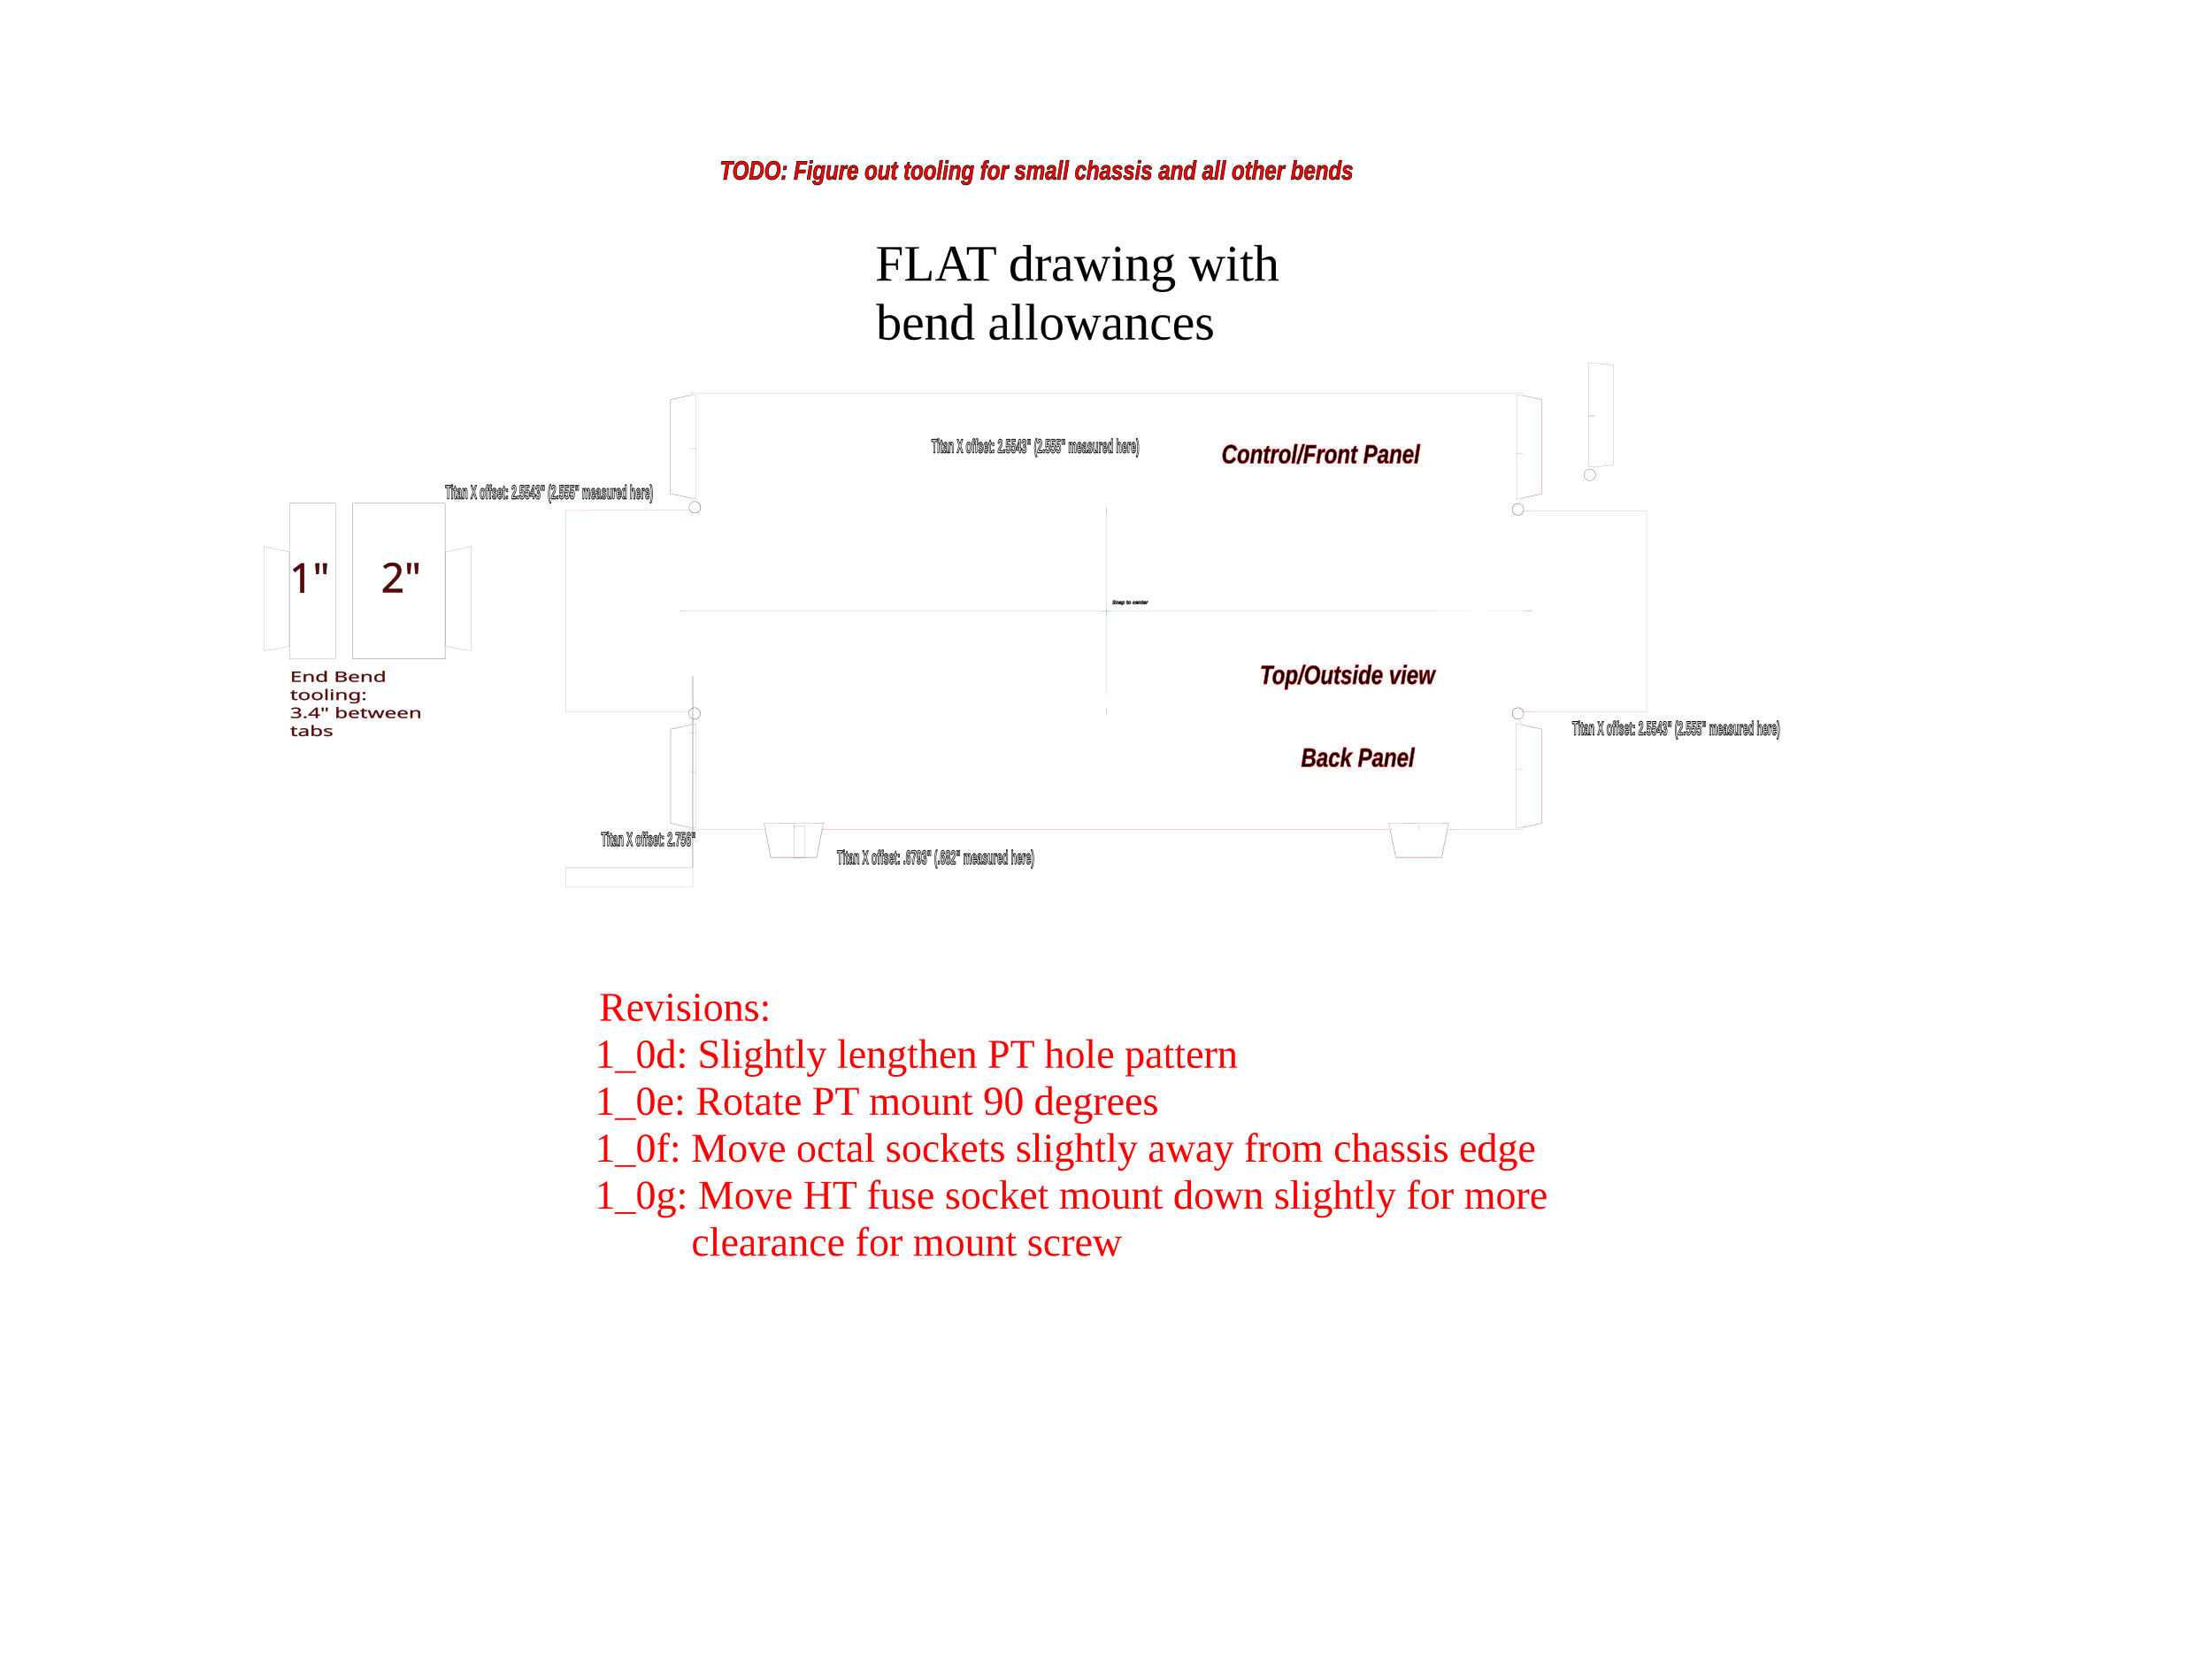
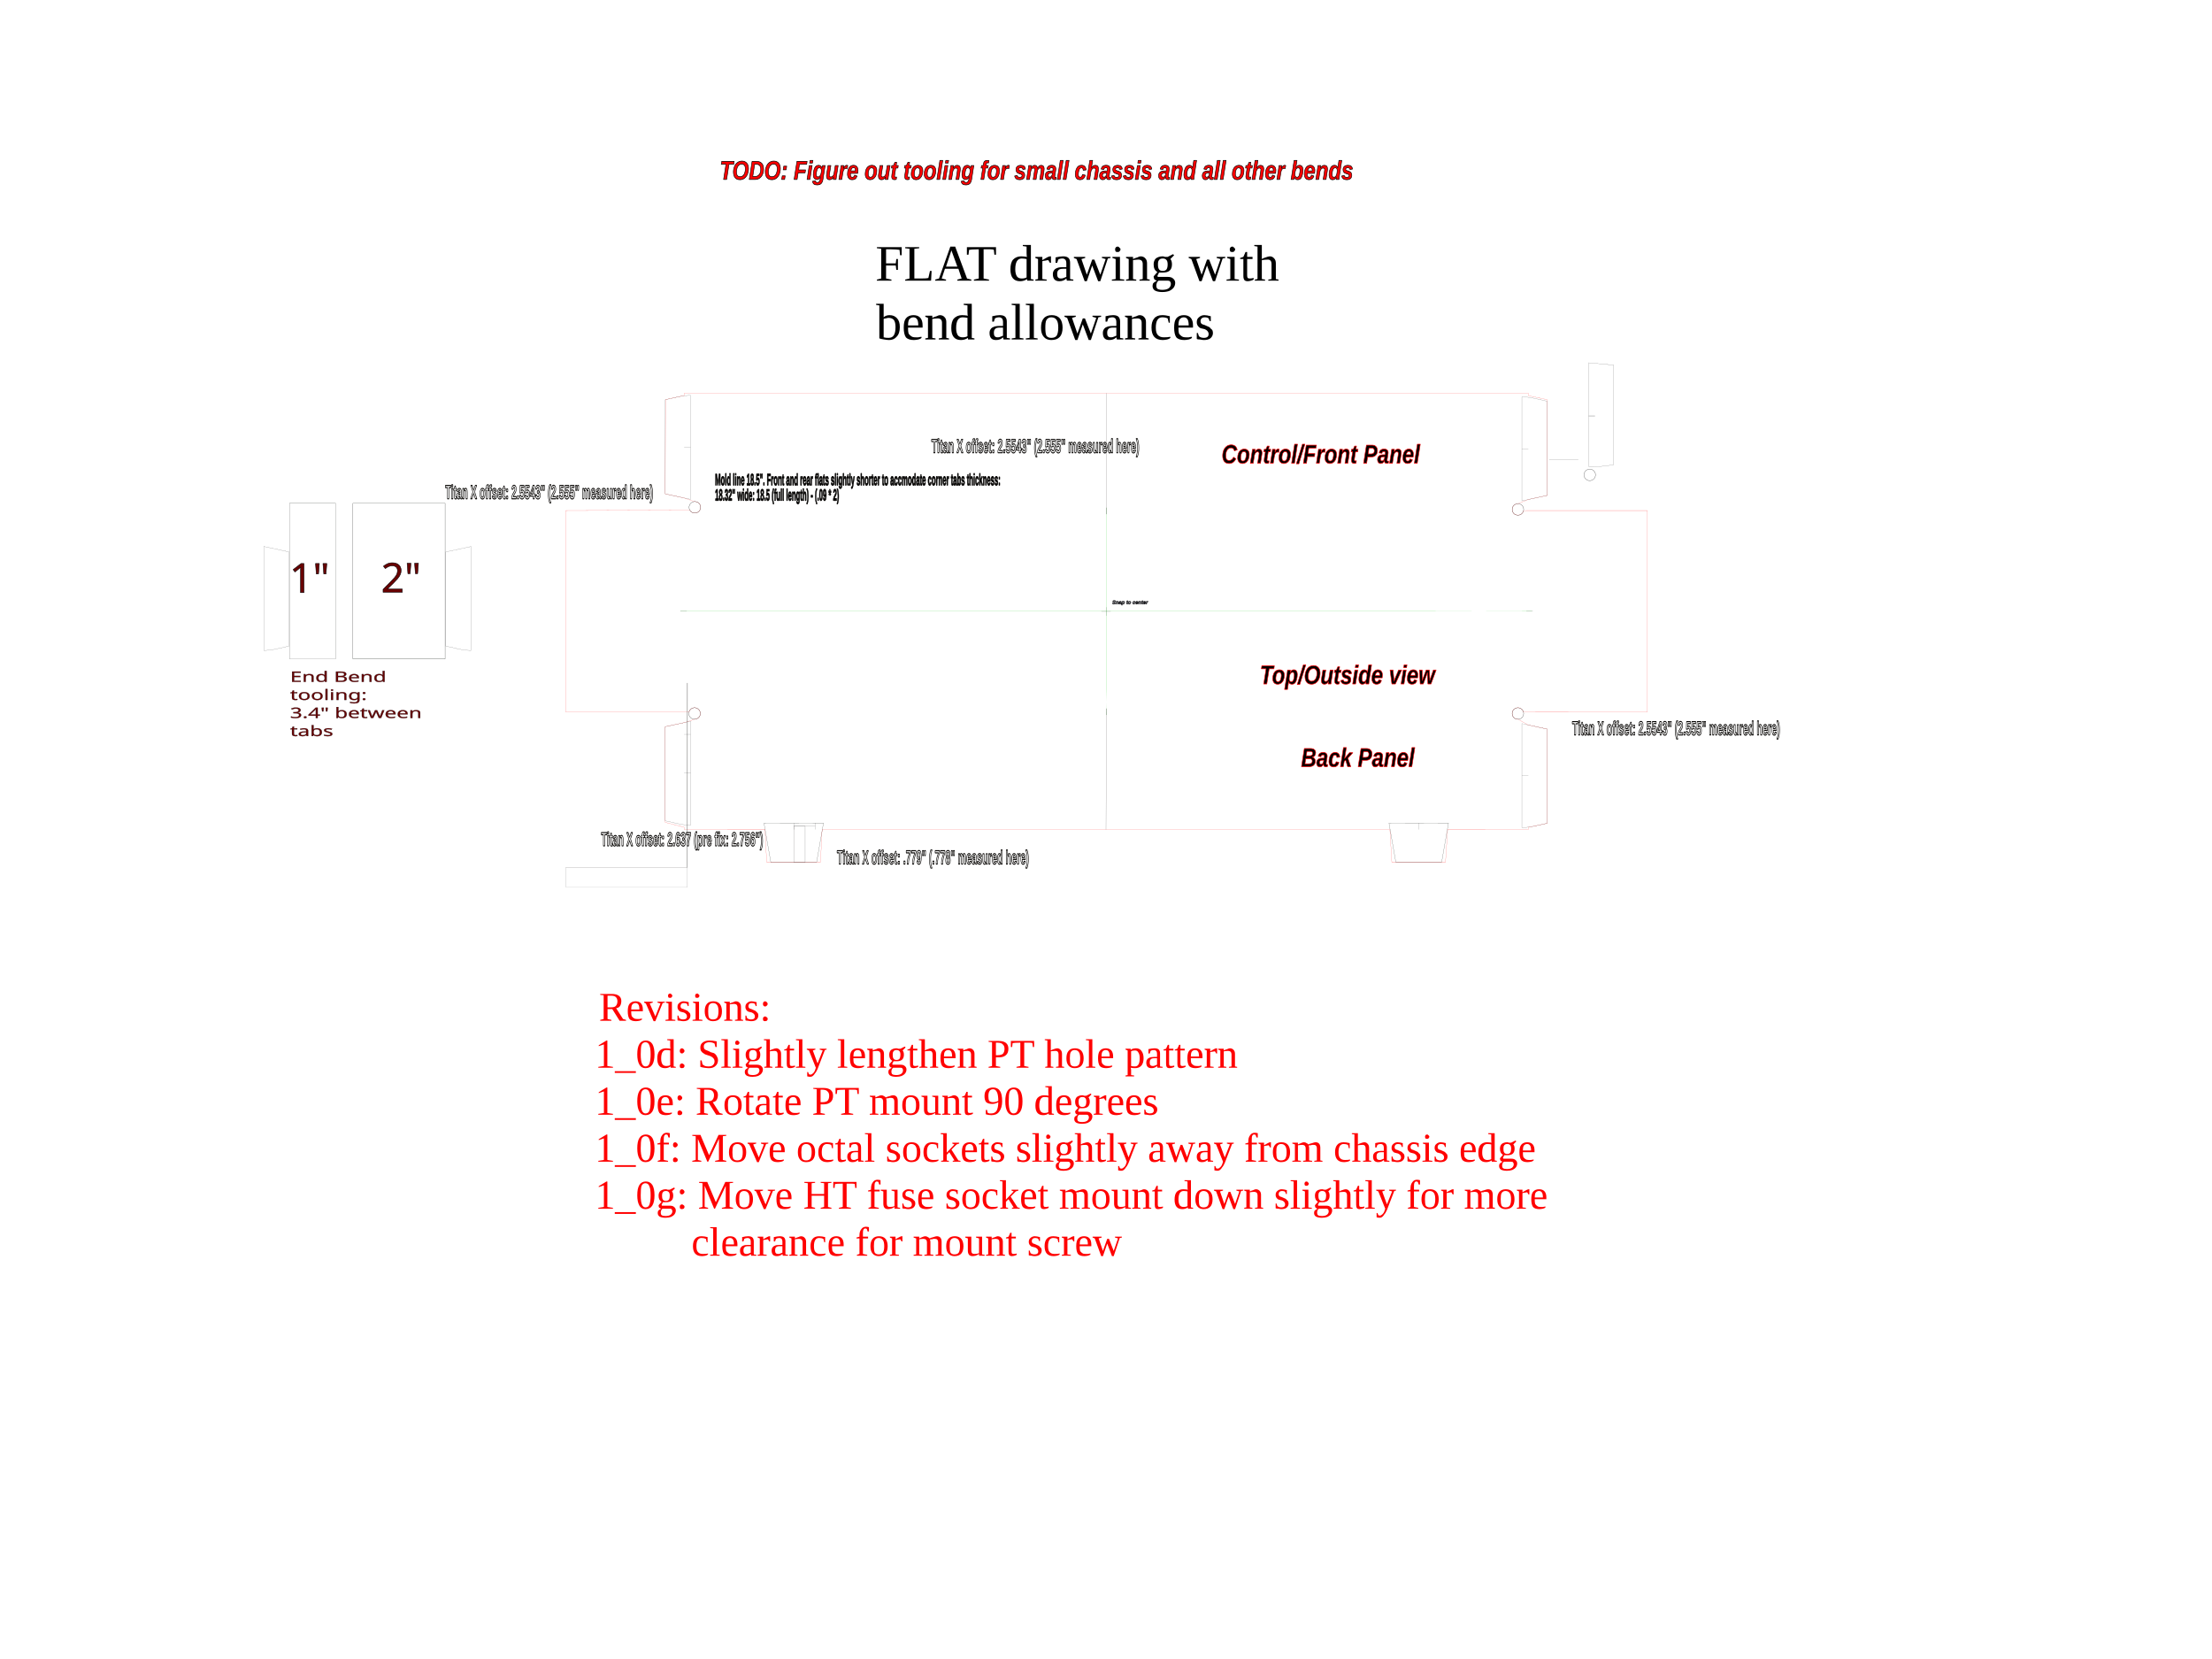
<svg xmlns="http://www.w3.org/2000/svg" width="48in" height="36in" viewBox="0 0 1219.2 914.4" version="1.1" id="svg1">
  <defs id="defs1">
    <clipPath id="clipId0-0">
      <path d="M 0,768 H 1024 V 0 H 0 Z" id="path1-13" />
    </clipPath>
    <clipPath id="clipPath1">
      <path d="M 0,768 H 1024 V 0 H 0 Z" id="path1" />
    </clipPath>
    <clipPath id="clipPath2">
      <path d="M 0,768 H 1024 V 0 H 0 Z" id="path2" />
    </clipPath>
  </defs>
  <g id="layer1">
-     <polyline points="301.869,411.345 400.385,411.345 400.385,425.633 301.869,425.633 301.869,411.345 " id="polyline8-9" transform="matrix(4.662999,0,0,4.666256,-1027.567,-1702.712)" style="display:inline;vector-effect:non-scaling-stroke;fill:none;fill-rule:evenodd;stroke:#000000;stroke-width:0.057;stroke-linecap:round;stroke-linejoin:round;stroke-dasharray:none;-inkscape-stroke:hairline" />
-     <text xml:space="preserve" style="font-style:italic;font-variant:normal;font-weight:bold;font-stretch:normal;font-size:13.024px;font-family:Arial, sans-serif;-inkscape-font-specification:'Arial, sans-serif, Bold Italic';font-variant-ligatures:normal;font-variant-caps:normal;font-variant-numeric:normal;font-variant-east-asian:normal;writing-mode:lr-tb;direction:ltr;display:inline;fill:#fd0000;fill-opacity:1;stroke:#030000;stroke-width:0.326;stroke-linejoin:round;stroke-dasharray:none;stroke-opacity:1" x="441.224" y="88.926" id="text29-9-0" transform="scale(0.899097,1.112227)">
-       <tspan x="441.224" y="88.926" style="fill:#fd0000;fill-opacity:1;stroke:#030000;stroke-width:0.326;stroke-opacity:1" id="tspan154-3">TODO: Figure out tooling for small chassis and all other bends</tspan>
-     </text>
-     <path id="polyline22-6-4-80-1-3-8-8" style="display:inline;vector-effect:non-scaling-stroke;fill:none;stroke:#000000;stroke-width:0.231;-inkscape-stroke:hairline" d="m 383.571,217.83 c -4.73,-0.048 -9.362,1.437 -13.97,2.394 v 51.892 l 13.97,3.004 V 217.83" />
-     <path id="polyline22-6-4-80-1-3-8-8-6" style="display:inline;vector-effect:non-scaling-stroke;fill:none;stroke:#000000;stroke-width:0.231;-inkscape-stroke:hairline" d="m 835.9,217.881 c 4.73,-0.048 9.362,1.437 13.97,2.394 v 51.892 l -13.97,3.004 v -57.29" />
-     <path id="polyline22-6-4-80-1-3-8-8-7" style="display:inline;vector-effect:non-scaling-stroke;fill:none;stroke:#000000;stroke-width:0.231;-inkscape-stroke:hairline" d="m 383.648,456.172 c -4.73,0.048 -9.362,-1.437 -13.97,-2.394 v -51.892 l 13.97,-3.004 v 57.29" />
-     <path id="polyline22-6-4-80-1-3-8-8-7-1" style="display:inline;vector-effect:non-scaling-stroke;fill:none;stroke:#000000;stroke-width:0.231;-inkscape-stroke:hairline" d="m 835.845,456.154 c 4.73,0.048 9.362,-1.437 13.97,-2.394 v -51.892 l -13.97,-3.004 v 57.29" />
-     <ellipse cx="382.984" cy="279.627" id="circle24-8-6" style="display:inline;fill:none;stroke:#000000;stroke-width:0.119" rx="3.173" ry="3.173" />
-     <ellipse cx="382.827" cy="393.257" id="circle24-8-59" style="display:inline;fill:none;stroke:#000000;stroke-width:0.119" rx="3.173" ry="3.173" />
-     <ellipse cx="836.633" cy="393.28" id="circle24-8-2" style="display:inline;fill:none;stroke:#000000;stroke-width:0.119" rx="3.173" ry="3.173" />
-     <ellipse cx="836.644" cy="280.796" id="circle24-8-4" style="display:inline;fill:none;stroke:#000000;stroke-width:0.119" rx="3.173" ry="3.173" />
-     <path id="polyline22-6-4-80-1-3-8-8-8" style="display:inline;vector-effect:non-scaling-stroke;fill:none;stroke:#000000;stroke-width:0.231;-inkscape-stroke:hairline" d="m 145.359,358.498 c 4.73,0.048 9.362,-1.437 13.97,-2.394 v -51.892 l -13.97,-3.004 v 57.29" />
-     <path id="polyline22-6-4-80-1-3-8-8-7-5" style="display:inline;vector-effect:non-scaling-stroke;fill:none;stroke:#000000;stroke-width:0.231;-inkscape-stroke:hairline" d="m 259.659,358.499 c -4.73,0.048 -9.362,-1.437 -13.97,-2.394 v -51.892 l 13.97,-3.004 v 57.29" />
-     <polyline points="400.684,425.184 414.972,425.184 414.972,448.996 400.684,448.996 400.684,425.184 " id="polyline10-7" transform="matrix(4.666503,0,0,4.666256,-1028.502,-1702.609)" style="display:inline;vector-effect:non-scaling-stroke;fill:none;fill-rule:evenodd;stroke:#000000;stroke-width:0.057;stroke-linecap:round;stroke-linejoin:round;stroke-dasharray:none;-inkscape-stroke:hairline" />
-     <polyline points="300.781,424.843 401.474,424.843 401.474,449.336 300.781,449.336 300.781,424.843 " id="polyline9-7" transform="matrix(4.66666,0,0,4.666256,-1028.67,-1702.607)" style="display:inline;vector-effect:non-scaling-stroke;fill:none;fill-rule:evenodd;stroke:#000000;stroke-width:0.057;stroke-linecap:round;stroke-linejoin:round;stroke-dasharray:none;-inkscape-stroke:hairline" />
    <g id="g2">
-       <path style="display:inline;vector-effect:non-scaling-stroke;fill:none;fill-opacity:1;stroke:#ff0000;stroke-width:0.265;stroke-linecap:round;stroke-linejoin:round;stroke-dasharray:none;stroke-dashoffset:0;stroke-opacity:1;-inkscape-stroke:hairline" d="m 380.026,216.73 0.022,1.264 -10.469,2.231 v 51.892 l 10.428,2.242 2.83,2.098 c 1.8,0.087 3.205,0.883 3.321,3.17 -0.093,1.843 -1.151,2.9 -3.173,3.173 -1.111,-2.3e-4 -2.048,-0.529 -2.809,-1.584 l -68.324,0.193 -1.9e-4,111.113 c 25.941,-0.01 41.949,-0.004 67.89,-0.004 0.33,-1.184 1.074,-1.956 2.23,-2.317 1.029,-0.327 2.063,-0.055 3.102,0.814 1.544,1.767 1.003,3.297 0.286,4.182 -0.58,0.753 -1.405,1.181 -2.475,1.284 l -2.841,3.156 -10.464,2.25 v 51.892 l 10.447,2.17 v 1.252 h 41.662 l 3.159,15.228 25.264,-5e-5 3.011,-15.229 h 312.958 l 3.26,15.228 25.264,-5e-5 3.298,-15.228 41.516,0.023 v -1.214 l 10.442,-2.208 3e-5,-51.892 -10.45,-2.247 -2.748,-3.236 c -1.556,-0.088 -2.346,-0.791 -2.86,-1.715 -0.628,-1.332 -0.301,-2.457 0.039,-3.068 1.354,-2.085 4.036,-2.03 5.358,-0.25 0.146,0.217 0.424,0.921 0.52,1.142 l 67.868,0.01 v -111.113 l -66.295,-0.023 -1.536,0.014 c -0.045,4e-4 -0.203,1.627 -2.1,2.382 -1.819,0.215 -2.958,-0.098 -3.418,-0.939 -1.015,-1.27 -1.099,-2.933 0.152,-4.302 0.748,-0.667 1.3,-0.923 2.254,-0.94 l 2.771,-3.183 10.443,-2.248 v -51.892 l -10.431,-2.192 v -1.369 z" id="path153-3" />
+       <path style="display:inline;vector-effect:non-scaling-stroke;fill:none;fill-opacity:1;stroke:#ff0000;stroke-width:0.265;stroke-linecap:round;stroke-linejoin:round;stroke-dasharray:none;stroke-dashoffset:0;stroke-opacity:1;-inkscape-stroke:hairline" d="m 377.074,216.729 0.022,1.264 -10.31,2.231 -0.101,51.995 10.269,2.241 5.883,1.996 c 1.8,0.087 3.205,0.883 3.321,3.17 -0.093,1.843 -1.151,2.9 -3.173,3.173 -1.111,-2.3e-4 -2.048,-0.529 -2.809,-1.584 l -68.324,0.193 -1.9e-4,111.113 c 25.941,-0.01 41.949,-0.004 67.89,-0.004 0.33,-1.184 1.074,-1.956 2.23,-2.317 1.029,-0.327 2.063,-0.055 3.102,0.814 1.544,1.767 1.003,3.297 0.286,4.182 -0.58,0.753 -1.405,1.181 -2.475,1.284 l -5.735,1.786 -10.464,2.25 0,52.777 10.389,2.658 v 1.252 l 44.614,-0.003 0.886,18.011 29.662,-7e-5 0.885,-18.012 h 312.958 l 1.061,18.013 29.589,-7e-5 1.172,-18.012 44.501,0.004 v -1.214 l 10.442,-2.208 -0.054,-51.932 -10.45,-2.247 -5.68,-3.175 c -1.556,-0.088 -2.346,-0.791 -2.86,-1.715 -0.628,-1.332 -0.301,-2.457 0.039,-3.068 1.354,-2.085 4.036,-2.03 5.358,-0.25 0.146,0.217 0.424,0.921 0.52,1.142 l 68.248,-0.014 V 281.408 l -66.675,5.4e-4 -1.536,0.014 c -0.045,4e-4 -0.203,1.627 -2.1,2.382 -1.819,0.215 -2.958,-0.098 -3.418,-0.939 -1.015,-1.27 -1.099,-2.933 0.152,-4.302 0.748,-0.667 1.3,-0.923 2.254,-0.94 l 5.704,-2.314 10.443,-2.248 0.042,-52.771 -10.431,-2.192 v -1.369 z" id="path153-3" />
      <g id="g1" transform="translate(-17.18176,18.1609)" style="stroke:#000005;stroke-opacity:1">
        <path style="vector-effect:non-scaling-stroke;fill:none;stroke:#000005;stroke-width:0.265;stroke-linecap:round;stroke-linejoin:round;stroke-dasharray:none;-inkscape-stroke:hairline;stroke-opacity:1" d="m 626.92,316.525 c 10e-5,4.677 0,4.677 0,4.677" id="path9-4" />
        <path style="vector-effect:non-scaling-stroke;fill:none;stroke:#000005;stroke-width:0.265;stroke-linecap:round;stroke-linejoin:round;stroke-dasharray:none;-inkscape-stroke:hairline;stroke-opacity:1" d="m 624.238,318.813 c 5.116,0.008 5.116,0.008 5.116,0.008" id="path10-8" />
        <text xml:space="preserve" style="font-style:italic;font-variant:normal;font-weight:bold;font-stretch:normal;font-size:2.822px;line-height:0.95;font-family:Arial, sans-serif;-inkscape-font-specification:'Arial, sans-serif, Bold Italic';font-variant-ligatures:normal;font-variant-caps:normal;font-variant-numeric:normal;font-variant-east-asian:normal;writing-mode:lr-tb;direction:ltr;vector-effect:non-scaling-stroke;fill:none;stroke:#000005;stroke-width:0.265;stroke-linecap:round;stroke-linejoin:round;stroke-dasharray:none;-inkscape-stroke:hairline;stroke-opacity:1" x="630.231" y="314.771" id="text10-5">
          <tspan id="tspan10-8" style="stroke-width:0.265;stroke:#000005;stroke-opacity:1" x="630.231" y="314.771">Snap to center</tspan>
        </text>
      </g>
    </g>
+     <polyline points="400.385,462.835 301.869,462.835 301.869,448.547 400.385,448.547 400.385,462.835 " id="polyline12-2" transform="matrix(4.723375,0,0,4.666503,-1048.767,-1702.618)" style="display:inline;vector-effect:non-scaling-stroke;fill:none;fill-rule:evenodd;stroke:#000000;stroke-width:0.057;stroke-linecap:round;stroke-linejoin:round;stroke-dasharray:none;-inkscape-stroke:hairline" />
+     <polyline points="301.869,411.345 400.385,411.345 400.385,425.633 301.869,425.633 301.869,411.345 " id="polyline8-9" transform="matrix(4.723375,0,0,4.666256,-1048.767,-1702.712)" style="display:inline;vector-effect:non-scaling-stroke;fill:none;fill-rule:evenodd;stroke:#000000;stroke-width:0.057;stroke-linecap:round;stroke-linejoin:round;stroke-dasharray:none;-inkscape-stroke:hairline" />
+     <polyline points="301.869,411.345 400.385,411.345 400.385,425.633 301.869,425.633 301.869,411.345 " id="polyline8-9-1" transform="matrix(2.361687,0,0,4.666256,118.6634,-1815.566)" style="display:inline;vector-effect:non-scaling-stroke;fill:none;fill-rule:evenodd;stroke:#f90000;stroke-width:0.057;stroke-linecap:round;stroke-linejoin:round;stroke-dasharray:none;stroke-opacity:1;-inkscape-stroke:hairline" />
+     <text xml:space="preserve" style="font-style:italic;font-variant:normal;font-weight:bold;font-stretch:normal;font-size:13.024px;font-family:Arial, sans-serif;-inkscape-font-specification:'Arial, sans-serif, Bold Italic';font-variant-ligatures:normal;font-variant-caps:normal;font-variant-numeric:normal;font-variant-east-asian:normal;writing-mode:lr-tb;direction:ltr;display:inline;fill:#fd0000;fill-opacity:1;stroke:#030000;stroke-width:0.326;stroke-linejoin:round;stroke-dasharray:none;stroke-opacity:1" x="441.224" y="88.926" id="text29-9-0" transform="scale(0.899097,1.112227)">
+       <tspan x="441.224" y="88.926" style="fill:#fd0000;fill-opacity:1;stroke:#030000;stroke-width:0.326;stroke-opacity:1" id="tspan154-3">TODO: Figure out tooling for small chassis and all other bends</tspan>
+     </text>
+     <path id="polyline22-6-4-80-1-3-8-8" style="display:inline;vector-effect:non-scaling-stroke;fill:none;stroke:#000000;stroke-width:0.231;-inkscape-stroke:hairline" d="m 380.655,217.934 c -4.73,-0.048 -9.362,1.437 -13.97,2.394 v 51.892 l 13.97,3.004 v -57.29" />
+     <path id="polyline22-6-4-80-1-3-8-8-6" style="display:inline;vector-effect:non-scaling-stroke;fill:none;stroke:#000000;stroke-width:0.231;-inkscape-stroke:hairline" d="m 838.82,218.774 c 4.73,-0.048 9.362,1.437 13.97,2.394 v 51.892 l -13.97,3.004 V 218.774" />
+     <path id="polyline22-6-4-80-1-3-8-8-7" style="display:inline;vector-effect:non-scaling-stroke;fill:none;stroke:#000000;stroke-width:0.231;-inkscape-stroke:hairline" d="m 380.655,454.803 c -4.73,0.048 -9.362,-1.437 -13.97,-2.394 v -51.892 l 13.97,-3.004 v 57.29" />
+     <path id="polyline22-6-4-80-1-3-8-8-7-1" style="display:inline;vector-effect:non-scaling-stroke;fill:none;stroke:#000000;stroke-width:0.231;-inkscape-stroke:hairline" d="m 838.82,456.135 c 4.73,0.048 9.362,-1.437 13.97,-2.394 v -51.892 l -13.97,-3.004 v 57.29" />
+     <ellipse cx="382.984" cy="279.627" id="circle24-8-6" style="display:inline;fill:none;stroke:#000000;stroke-width:0.119" rx="3.173" ry="3.173" />
+     <ellipse cx="382.827" cy="393.257" id="circle24-8-59" style="display:inline;fill:none;stroke:#000000;stroke-width:0.119" rx="3.173" ry="3.173" />
+     <ellipse cx="836.633" cy="393.28" id="circle24-8-2" style="display:inline;fill:none;stroke:#000000;stroke-width:0.119" rx="3.173" ry="3.173" />
+     <ellipse cx="836.644" cy="280.796" id="circle24-8-4" style="display:inline;fill:none;stroke:#000000;stroke-width:0.119" rx="3.173" ry="3.173" />
+     <path id="polyline22-6-4-80-1-3-8-8-8" style="display:inline;vector-effect:non-scaling-stroke;fill:none;stroke:#000000;stroke-width:0.231;-inkscape-stroke:hairline" d="m 145.359,358.498 c 4.73,0.048 9.362,-1.437 13.97,-2.394 v -51.892 l -13.97,-3.004 v 57.29" />
+     <path id="polyline22-6-4-80-1-3-8-8-7-5" style="display:inline;vector-effect:non-scaling-stroke;fill:none;stroke:#000000;stroke-width:0.231;-inkscape-stroke:hairline" d="m 259.659,358.499 c -4.73,0.048 -9.362,-1.437 -13.97,-2.394 v -51.892 l 13.97,-3.004 v 57.29" />
+     <polyline points="400.684,425.184 414.972,425.184 414.972,448.996 400.684,448.996 400.684,425.184 " id="polyline10-7" transform="matrix(4.666503,0,0,4.666256,-1028.502,-1702.609)" style="display:inline;vector-effect:non-scaling-stroke;fill:none;fill-rule:evenodd;stroke:#000000;stroke-width:0.057;stroke-linecap:round;stroke-linejoin:round;stroke-dasharray:none;-inkscape-stroke:hairline" />
+     <polyline points="300.781,424.843 401.474,424.843 401.474,449.336 300.781,449.336 300.781,424.843 " id="polyline9-7" transform="matrix(4.66666,0,0,4.666256,-1028.855,-1702.607)" style="display:inline;vector-effect:non-scaling-stroke;fill:none;fill-rule:evenodd;stroke:#000000;stroke-width:0.057;stroke-linecap:round;stroke-linejoin:round;stroke-dasharray:none;-inkscape-stroke:hairline" />
    <polyline points="301.57,448.996 287.282,448.996 287.282,425.184 301.57,425.184 301.57,448.996 " id="polyline11-6" transform="matrix(4.666503,0,0,4.666256,-1028.73,-1702.609)" style="display:inline;vector-effect:non-scaling-stroke;fill:none;fill-rule:evenodd;stroke:#000000;stroke-width:0.057;stroke-linecap:round;stroke-linejoin:round;stroke-dasharray:none;-inkscape-stroke:hairline" />
    <polyline points="301.57,448.996 287.282,448.996 287.282,425.184 301.57,425.184 301.57,448.996 " id="polyline11-6-3" transform="matrix(0,-4.666503,4.800101,0,-1895.567,1703.794)" style="display:inline;vector-effect:non-scaling-stroke;fill:none;fill-rule:evenodd;stroke:#000000;stroke-width:0.057;stroke-linecap:round;stroke-linejoin:round;stroke-dasharray:none;-inkscape-stroke:hairline" />
-     <polyline points="400.385,462.835 301.869,462.835 301.869,448.547 400.385,448.547 400.385,462.835 " id="polyline12-2" transform="matrix(4.662999,0,0,4.666256,-1027.567,-1702.507)" style="display:inline;vector-effect:non-scaling-stroke;fill:none;fill-rule:evenodd;stroke:#000000;stroke-width:0.057;stroke-linecap:round;stroke-linejoin:round;stroke-dasharray:none;-inkscape-stroke:hairline" />
    <path style="display:inline;vector-effect:non-scaling-stroke;fill:#f91600;fill-opacity:1;stroke:#00c600;stroke-width:0.265;stroke-linecap:round;stroke-linejoin:round;stroke-dasharray:none;stroke-dashoffset:0;stroke-opacity:1;-inkscape-stroke:hairline" d="m 609.738,279.819 c 0,114.291 0,114.235 0,114.235" id="path199" />
    <path style="display:inline;vector-effect:non-scaling-stroke;fill:#f91600;fill-opacity:1;stroke:#00c600;stroke-width:0.265;stroke-linecap:round;stroke-linejoin:round;stroke-dasharray:none;stroke-dashoffset:0;stroke-opacity:1;-inkscape-stroke:hairline" d="m 374.972,336.965 c 469.531,0 469.475,0 469.475,0" id="path200" />
-     <path id="rect200" style="display:inline;vector-effect:non-scaling-stroke;fill:none;stroke:#000600;stroke-width:0.294;-inkscape-stroke:hairline" d="m 421.083,453.675 32.794,-0.052 -3.767,19.05 -25.264,6e-5 z" />
-     <path id="rect200-4" style="display:inline;vector-effect:non-scaling-stroke;fill:none;stroke:#000600;stroke-width:0.294;-inkscape-stroke:hairline" d="m 765.577,453.675 32.794,-0.052 -3.767,19.05 -25.264,6e-5 z" />
+     <path id="rect200" style="display:inline;vector-effect:non-scaling-stroke;fill:none;stroke:#000600;stroke-width:0.313;-inkscape-stroke:hairline" d="m 421.083,453.682 32.794,-0.059 -3.767,21.59 -25.264,7e-5 z" />
+     <path id="rect200-4" style="display:inline;vector-effect:non-scaling-stroke;fill:none;stroke:#000600;stroke-width:0.313;-inkscape-stroke:hairline" d="m 765.577,453.682 32.794,-0.059 -3.767,21.59 -25.264,7e-5 z" />
    <text xml:space="preserve" style="font-style:normal;font-variant:normal;font-weight:normal;font-stretch:normal;font-size:9.702px;font-family:Sans;-inkscape-font-specification:'Sans, Normal';font-variant-ligatures:normal;font-variant-caps:normal;font-variant-numeric:normal;font-variant-east-asian:normal;writing-mode:lr-tb;direction:ltr;display:inline;vector-effect:non-scaling-stroke;fill:#680000;fill-opacity:1;stroke:#00060a;stroke-width:0.114;stroke-linecap:round;stroke-linejoin:round;stroke-dasharray:none;stroke-dashoffset:0;stroke-opacity:1;-inkscape-stroke:hairline" x="131.294" y="457.655" id="text207" transform="scale(1.217683,0.8212321)">
      <tspan id="tspan207" x="131.294" y="457.655" style="fill:#680000;fill-opacity:1;stroke:#00060a;stroke-width:0.114;stroke-opacity:1">End Bend</tspan>
      <tspan x="131.294" y="469.782" id="tspan208" style="fill:#680000;fill-opacity:1;stroke:#00060a;stroke-width:0.114;stroke-opacity:1">tooling:</tspan>
      <tspan x="131.294" y="481.909" id="tspan209" style="fill:#680000;fill-opacity:1;stroke:#00060a;stroke-width:0.114;stroke-opacity:1">3.4" between</tspan>
      <tspan x="131.294" y="494.036" id="tspan210" style="fill:#680000;fill-opacity:1;stroke:#00060a;stroke-width:0.114;stroke-opacity:1">tabs</tspan>
    </text>
    <rect style="display:inline;vector-effect:non-scaling-stroke;fill:none;fill-opacity:1;stroke:#000600;stroke-width:0.309;stroke-linecap:round;stroke-linejoin:round;stroke-dasharray:none;stroke-dashoffset:0;stroke-opacity:1;-inkscape-stroke:hairline" id="rect210" width="25.4" height="85.816" x="159.566" y="277.375" />
    <rect style="display:inline;vector-effect:non-scaling-stroke;fill:none;fill-opacity:1;stroke:#000600;stroke-width:0.436;stroke-linecap:round;stroke-linejoin:round;stroke-dasharray:none;stroke-dashoffset:0;stroke-opacity:1;-inkscape-stroke:hairline" id="rect210-1" width="50.8" height="85.816" x="194.529" y="277.375" />
    <text xml:space="preserve" style="font-style:normal;font-variant:normal;font-weight:normal;font-stretch:normal;font-size:22.483px;font-family:Sans;-inkscape-font-specification:'Sans, Normal';font-variant-ligatures:normal;font-variant-caps:normal;font-variant-numeric:normal;font-variant-east-asian:normal;writing-mode:lr-tb;direction:ltr;display:inline;vector-effect:non-scaling-stroke;fill:#680000;fill-opacity:1;stroke:#00060a;stroke-width:0.265;stroke-linecap:round;stroke-linejoin:round;stroke-dasharray:none;stroke-dashoffset:0;stroke-opacity:1;-inkscape-stroke:hairline" x="159.566" y="326.633" id="text211">
      <tspan id="tspan211" x="159.566" y="326.633" style="stroke-width:0.265">1"</tspan>
    </text>
    <text xml:space="preserve" style="font-style:normal;font-variant:normal;font-weight:normal;font-stretch:normal;font-size:22.483px;font-family:Sans;-inkscape-font-specification:'Sans, Normal';font-variant-ligatures:normal;font-variant-caps:normal;font-variant-numeric:normal;font-variant-east-asian:normal;writing-mode:lr-tb;direction:ltr;display:inline;vector-effect:non-scaling-stroke;fill:#680000;fill-opacity:1;stroke:#00060a;stroke-width:0.265;stroke-linecap:round;stroke-linejoin:round;stroke-dasharray:none;stroke-dashoffset:0;stroke-opacity:1;-inkscape-stroke:hairline" x="210.063" y="326.462" id="text212">
      <tspan id="tspan212" x="210.063" y="326.462" style="stroke-width:0.265">2"</tspan>
    </text>
    <g clip-path="url(#clipId0-0)" fill="#000000" stroke="#000000" stroke-width="0" id="g35-6" transform="matrix(4.650522,0,0,4.666268,-1023.985,-1702.612)" style="display:inline;fill-rule:evenodd;stroke-linecap:round;stroke-linejoin:round">
      <text transform="matrix(4.08789,0,0,4.08789,323.925,398.029)" font-family="'Times New Roman', sans-serif" font-size="1.478px" id="text34-3">FLAT drawing with</text>
      <text transform="matrix(4.08789,0,0,4.08789,324.023,404.976)" font-family="'Times New Roman', sans-serif" font-size="1.478px" id="text35-2">bend allowances</text>
    </g>
    <g clip-path="url(#clipId0-0)" fill="#ff0000" stroke="#ff0000" stroke-width="0" id="g107-7" transform="matrix(4.650522,0,0,4.666268,-1023.985,-1702.612)" style="display:inline;fill-rule:evenodd;stroke-linecap:round;stroke-linejoin:round">
      <text transform="matrix(3.26572,0,0,3.26572,291.171,485.446)" font-family="'Times New Roman', sans-serif" font-size="1.478px" id="text102-8">Revisions:</text>
      <text transform="matrix(3.26572,0,0,3.26572,290.69,490.996)" font-family="'Times New Roman', sans-serif" font-size="1.478px" id="text103-5">1_0d: Slightly lengthen PT hole pattern</text>
      <text transform="matrix(3.26572,0,0,3.26572,290.69,496.546)" font-family="'Times New Roman', sans-serif" font-size="1.478px" id="text104-7">1_0e: Rotate PT mount 90 degrees</text>
      <text transform="matrix(3.26572,0,0,3.26572,290.69,502.096)" font-family="'Times New Roman', sans-serif" font-size="1.478px" id="text105-4">1_0f: Move octal sockets slightly away from chassis edge</text>
      <text transform="matrix(3.26572,0,0,3.26572,290.69,507.646)" font-family="'Times New Roman', sans-serif" font-size="1.478px" id="text106-6">1_0g: Move HT fuse socket mount down slightly for more</text>
      <text transform="matrix(3.26572,0,0,3.26572,302.112,513.197)" font-family="'Times New Roman', sans-serif" font-size="1.478px" id="text107-1">clearance for mount screw</text>
    </g>
    <polyline points="180.176,386.447 177.074,386.447 " id="polyline16-08-6-4-7-3-3" transform="matrix(1.154546,0,0,1.186861,170.5322,-121.6941)" style="display:inline;vector-effect:non-scaling-stroke;fill:none;stroke:#020000;stroke-width:0.226;stroke-dasharray:none;stroke-opacity:1;-inkscape-stroke:hairline" />
-     <polyline points="180.176,386.447 177.074,386.447 " id="polyline16-08-6-4-7-3-1" transform="matrix(1.154546,0,0,1.186861,175.6078,-33.39277)" style="display:inline;vector-effect:non-scaling-stroke;fill:none;stroke:#020000;stroke-width:0.226;stroke-dasharray:none;stroke-opacity:1;-inkscape-stroke:hairline" />
-     <polyline points="180.176,386.447 177.074,386.447 " id="polyline16-08-6-4-7-3-1-0" transform="matrix(1.154546,0,0,1.186861,175.6271,-54.46643)" style="display:inline;vector-effect:non-scaling-stroke;fill:none;stroke:#020000;stroke-width:0.226;stroke-dasharray:none;stroke-opacity:1;-inkscape-stroke:hairline" />
+     <polyline points="180.176,386.447 177.074,386.447 " id="polyline16-08-6-4-7-3-1" transform="matrix(1.154546,0,0,1.186861,172.6339,-32.50063)" style="display:inline;vector-effect:non-scaling-stroke;fill:none;stroke:#020000;stroke-width:0.226;stroke-dasharray:none;stroke-opacity:1;-inkscape-stroke:hairline" />
+     <polyline points="180.176,386.447 177.074,386.447 " id="polyline16-08-6-4-7-3-1-0" transform="matrix(1.154546,0,0,1.186861,172.6339,-53.8811)" style="display:inline;vector-effect:non-scaling-stroke;fill:none;stroke:#020000;stroke-width:0.226;stroke-dasharray:none;stroke-opacity:1;-inkscape-stroke:hairline" />
    <polyline points="180.176,386.447 177.074,386.447 " id="polyline16-08-6-4-7-3-9" transform="matrix(0,1.154546,1.186861,0,-21.17857,249.2087)" style="display:inline;vector-effect:non-scaling-stroke;fill:none;stroke:#020000;stroke-width:0.226;stroke-dasharray:none;stroke-opacity:1;-inkscape-stroke:hairline" />
+     <polyline points="180.176,386.447 177.074,386.447 " id="polyline16-08-6-4-7-3-9-2" transform="matrix(0,1.154546,-1.186861,0,907.9629,249.1912)" style="display:inline;vector-effect:non-scaling-stroke;fill:none;stroke:#020000;stroke-width:0.226;stroke-dasharray:none;stroke-opacity:1;-inkscape-stroke:hairline" />
    <polyline points="180.176,386.447 177.074,386.447 " id="polyline16-08-6-4-7-3-17" transform="matrix(0,-1.154546,1.186861,0,151.079,598.55)" style="display:inline;vector-effect:non-scaling-stroke;fill:none;stroke:#020000;stroke-width:0.226;stroke-dasharray:none;stroke-opacity:1;-inkscape-stroke:hairline" />
    <polyline points="180.176,386.447 177.074,386.447 " id="polyline16-08-6-4-7-3-39" transform="matrix(0,-1.154546,1.186861,0,323.3145,661.6701)" style="display:inline;vector-effect:non-scaling-stroke;fill:none;stroke:#020000;stroke-width:0.226;stroke-dasharray:none;stroke-opacity:1;-inkscape-stroke:hairline" />
-     <polyline points="180.176,386.447 177.074,386.447 " id="polyline16-08-6-4-7-3-5" transform="matrix(1.154546,0,0,1.186861,631.4064,-34.79444)" style="display:inline;vector-effect:non-scaling-stroke;fill:none;stroke:#020000;stroke-width:0.226;stroke-dasharray:none;stroke-opacity:1;-inkscape-stroke:hairline" />
+     <polyline points="180.176,386.447 177.074,386.447 " id="polyline16-08-6-4-7-3-5" transform="matrix(1.154546,0,0,1.186861,634.3805,-31.16879)" style="display:inline;vector-effect:non-scaling-stroke;fill:none;stroke:#020000;stroke-width:0.226;stroke-dasharray:none;stroke-opacity:1;-inkscape-stroke:hairline" />
    <polyline points="180.176,386.447 177.074,386.447 " id="polyline16-08-6-4-7-3-36" transform="matrix(1.154546,0,0,-1.186861,636.8508,795.6235)" style="display:inline;vector-effect:non-scaling-stroke;fill:none;stroke:#020000;stroke-width:0.226;stroke-dasharray:none;stroke-opacity:1;-inkscape-stroke:hairline" />
-     <polyline points="180.176,386.447 177.074,386.447 " id="polyline16-08-6-4-7-3-2" transform="matrix(1.154546,0,0,1.186861,631.4064,-208.5938)" style="display:inline;vector-effect:non-scaling-stroke;fill:none;stroke:#020000;stroke-width:0.226;stroke-dasharray:none;stroke-opacity:1;-inkscape-stroke:hairline" />
+     <polyline points="180.176,386.447 177.074,386.447 " id="polyline16-08-6-4-7-3-2" transform="matrix(1.154546,0,0,1.186861,634.3804,-211.2397)" style="display:inline;vector-effect:non-scaling-stroke;fill:none;stroke:#020000;stroke-width:0.226;stroke-dasharray:none;stroke-opacity:1;-inkscape-stroke:hairline" />
    <polyline points="180.176,386.447 177.074,386.447 " id="polyline16-08-6-4-7-3-97" transform="matrix(0,-1.154546,1.186861,0,151.079,487.8407)" style="display:inline;vector-effect:non-scaling-stroke;fill:none;stroke:#020000;stroke-width:0.226;stroke-dasharray:none;stroke-opacity:1;-inkscape-stroke:hairline" />
-     <polyline points="180.176,386.447 177.074,386.447 " id="polyline16-08-6-4-7-3-30" transform="matrix(1.154546,0,0,1.186861,175.6078,-211.3953)" style="display:inline;vector-effect:non-scaling-stroke;fill:none;stroke:#020000;stroke-width:0.226;stroke-dasharray:none;stroke-opacity:1;-inkscape-stroke:hairline" />
+     <polyline points="180.176,386.447 177.074,386.447 " id="polyline16-08-6-4-7-3-30" transform="matrix(1.154546,0,0,1.186861,172.6338,-212.0806)" style="display:inline;vector-effect:non-scaling-stroke;fill:none;stroke:#020000;stroke-width:0.226;stroke-dasharray:none;stroke-opacity:1;-inkscape-stroke:hairline" />
    <polyline points="180.176,386.447 177.074,386.447 " id="polyline16-08-6-4-9-75" transform="matrix(-1.118488,0,0,-1.186861,1077.166,687.8855)" style="display:inline;fill:none;stroke:#020000;stroke-width:0.1;stroke-opacity:1" />
    <ellipse cx="-876.228" cy="261.742" id="circle26-0-4" style="display:inline;fill:none;stroke:#000000;stroke-width:0.119" rx="3.173" ry="3.173" transform="scale(-1,1)" />
    <path id="polyline22-6-4-80-1-4" style="display:inline;vector-effect:non-scaling-stroke;fill:none;stroke:#000000;stroke-width:0.231;-inkscape-stroke:hairline" d="m 875.641,257.252 c 4.73,0.048 9.205,-0.208 13.813,-1.166 v -54.865 l -13.813,-1.277 v 57.307" />
    <text xml:space="preserve" style="font-style:normal;font-variant:normal;font-weight:bold;font-stretch:normal;font-size:7.496px;line-height:0.95;font-family:Arial, sans-serif;-inkscape-font-specification:'Arial, sans-serif Bold';writing-mode:lr-tb;direction:ltr;vector-effect:non-scaling-stroke;fill:none;stroke:#040200;stroke-width:0.402;stroke-linecap:round;stroke-linejoin:round;stroke-dasharray:none;-inkscape-stroke:hairline" x="349.592" y="193.002" id="text3-6-5" transform="scale(0.7020106,1.42448)">
      <tspan id="tspan3-9-0" style="font-style:normal;font-variant:normal;font-weight:bold;font-stretch:normal;font-family:Arial, sans-serif;-inkscape-font-specification:'Arial, sans-serif Bold';stroke-width:0.402" x="349.592" y="193.002">Titan X offset: 2.5543" (2.555" measured here) </tspan>
    </text>
    <text xml:space="preserve" style="font-style:normal;font-variant:normal;font-weight:bold;font-stretch:normal;font-size:7.496px;line-height:0.95;font-family:Arial, sans-serif;-inkscape-font-specification:'Arial, sans-serif Bold';writing-mode:lr-tb;direction:ltr;vector-effect:non-scaling-stroke;fill:none;stroke:#040200;stroke-width:0.402;stroke-linecap:round;stroke-linejoin:round;stroke-dasharray:none;-inkscape-stroke:hairline" x="731.299" y="175.179" id="text3-6-5-5" transform="scale(0.7020106,1.42448)">
      <tspan id="tspan3-9-0-7" style="font-style:normal;font-variant:normal;font-weight:bold;font-stretch:normal;font-family:Arial, sans-serif;-inkscape-font-specification:'Arial, sans-serif Bold';stroke-width:0.402" x="731.299" y="175.179">Titan X offset: 2.5543" (2.555" measured here) </tspan>
    </text>
    <text xml:space="preserve" style="font-style:normal;font-variant:normal;font-weight:bold;font-stretch:normal;font-size:7.496px;line-height:0.95;font-family:Arial, sans-serif;-inkscape-font-specification:'Arial, sans-serif Bold';writing-mode:lr-tb;direction:ltr;vector-effect:non-scaling-stroke;fill:none;stroke:#040200;stroke-width:0.402;stroke-linecap:round;stroke-linejoin:round;stroke-dasharray:none;-inkscape-stroke:hairline" x="1234.366" y="284.377" id="text3-6-5-5-3" transform="scale(0.7020106,1.42448)">
      <tspan id="tspan3-9-0-7-3" style="font-style:normal;font-variant:normal;font-weight:bold;font-stretch:normal;font-family:Arial, sans-serif;-inkscape-font-specification:'Arial, sans-serif Bold';stroke-width:0.402" x="1234.366" y="284.377">Titan X offset: 2.5543" (2.555" measured here) </tspan>
    </text>
    <text xml:space="preserve" style="font-style:italic;font-variant:normal;font-weight:bold;font-stretch:normal;font-size:13.024px;font-family:Arial, sans-serif;-inkscape-font-specification:'Arial, sans-serif, Bold Italic';font-variant-ligatures:normal;font-variant-caps:normal;font-variant-numeric:normal;font-variant-east-asian:normal;writing-mode:lr-tb;direction:ltr;display:inline;fill:#000000;fill-opacity:1;stroke:#f60000;stroke-width:0.326;stroke-linejoin:round;stroke-dasharray:none;stroke-opacity:1" x="772.347" y="338.939" id="text29-0" transform="scale(0.899097,1.112227)">
      <tspan id="tspan29-6" x="772.347" y="338.939" style="stroke-width:0.326">Top/Outside view</tspan>
    </text>
    <text xml:space="preserve" style="font-style:italic;font-variant:normal;font-weight:bold;font-stretch:normal;font-size:13.024px;font-family:Arial, sans-serif;-inkscape-font-specification:'Arial, sans-serif, Bold Italic';font-variant-ligatures:normal;font-variant-caps:normal;font-variant-numeric:normal;font-variant-east-asian:normal;writing-mode:lr-tb;direction:ltr;display:inline;fill:#000000;fill-opacity:1;stroke:#f60000;stroke-width:0.326;stroke-linejoin:round;stroke-dasharray:none;stroke-opacity:1" x="797.622" y="379.917" id="text29" transform="scale(0.899097,1.112227)">
      <tspan id="tspan29" x="797.622" y="379.917" style="stroke-width:0.326">Back Panel</tspan>
    </text>
    <text xml:space="preserve" style="font-style:italic;font-variant:normal;font-weight:bold;font-stretch:normal;font-size:13.024px;font-family:Arial, sans-serif;-inkscape-font-specification:'Arial, sans-serif, Bold Italic';font-variant-ligatures:normal;font-variant-caps:normal;font-variant-numeric:normal;font-variant-east-asian:normal;writing-mode:lr-tb;direction:ltr;display:inline;fill:#000000;fill-opacity:1;stroke:#f60000;stroke-width:0.326;stroke-linejoin:round;stroke-dasharray:none;stroke-opacity:1" x="748.889" y="229.556" id="text29-79" transform="scale(0.899097,1.112227)">
      <tspan id="tspan29-7" x="748.889" y="229.556" style="stroke-width:0.326">Control/Front Panel</tspan>
    </text>
    <text xml:space="preserve" style="font-style:normal;font-variant:normal;font-weight:bold;font-stretch:normal;font-size:7.496px;line-height:0.95;font-family:Arial, sans-serif;-inkscape-font-specification:'Arial, sans-serif Bold';writing-mode:lr-tb;direction:ltr;vector-effect:non-scaling-stroke;fill:none;stroke:#040200;stroke-width:0.402;stroke-linecap:round;stroke-linejoin:round;stroke-dasharray:none;-inkscape-stroke:hairline" x="657.156" y="334.322" id="text3-6" transform="scale(0.7020106,1.42448)">
-       <tspan id="tspan3-9" style="font-style:normal;font-variant:normal;font-weight:bold;font-stretch:normal;font-family:Arial, sans-serif;-inkscape-font-specification:'Arial, sans-serif Bold';stroke-width:0.402" x="657.156" y="334.322">Titan X offset: .6793" (.682" measured here) </tspan>
+       <tspan id="tspan3-9" style="font-style:normal;font-variant:normal;font-weight:bold;font-stretch:normal;font-family:Arial, sans-serif;-inkscape-font-specification:'Arial, sans-serif Bold';stroke-width:0.402" x="657.156" y="334.322">Titan X offset: .779" (.778" measured here) </tspan>
    </text>
-     <path style="vector-effect:non-scaling-stroke;fill:none;stroke:#040200;stroke-width:0.592;stroke-linecap:round;stroke-linejoin:round;-inkscape-stroke:hairline" d="m 381.839,478.034 c 0.019,-105.536 0.019,-105.536 0.019,-105.536" id="path3" />
-     <rect style="vector-effect:non-scaling-stroke;fill:none;stroke:#040200;stroke-width:0.196;stroke-linecap:round;stroke-linejoin:round;-inkscape-stroke:hairline" id="rect3" width="70.007" height="10.962" x="311.851" y="478.034" />
+     <path style="vector-effect:non-scaling-stroke;fill:none;stroke:#040200;stroke-width:0.581;stroke-linecap:round;stroke-linejoin:round;-inkscape-stroke:hairline" d="m 378.865,478.032 c 0.019,-101.55 0.019,-101.55 0.019,-101.55" id="path3" />
+     <rect style="vector-effect:non-scaling-stroke;fill:none;stroke:#040200;stroke-width:0.191;stroke-linecap:round;stroke-linejoin:round;-inkscape-stroke:hairline" id="rect3" width="66.973" height="10.965" x="311.911" y="478.032" />
    <text xml:space="preserve" style="font-style:normal;font-variant:normal;font-weight:bold;font-stretch:normal;font-size:7.496px;line-height:0.95;font-family:Arial, sans-serif;-inkscape-font-specification:'Arial, sans-serif Bold';writing-mode:lr-tb;direction:ltr;vector-effect:non-scaling-stroke;fill:none;stroke:#040200;stroke-width:0.402;stroke-linecap:round;stroke-linejoin:round;stroke-dasharray:none;-inkscape-stroke:hairline" x="471.996" y="327.3" id="text3" transform="scale(0.7020106,1.42448)">
-       <tspan id="tspan3" style="font-style:normal;font-variant:normal;font-weight:bold;font-stretch:normal;font-family:Arial, sans-serif;-inkscape-font-specification:'Arial, sans-serif Bold';stroke-width:0.402" x="471.996" y="327.3">Titan X offset: 2.756" </tspan>
+       <tspan id="tspan3" style="font-style:normal;font-variant:normal;font-weight:bold;font-stretch:normal;font-family:Arial, sans-serif;-inkscape-font-specification:'Arial, sans-serif Bold';stroke-width:0.402" x="471.996" y="327.3">Titan X offset: 2.637 (pre fix: 2.756") </tspan>
    </text>
-     <rect style="vector-effect:non-scaling-stroke;fill:none;stroke:#040200;stroke-width:0.249;stroke-linecap:round;stroke-linejoin:round;stroke-dasharray:none;-inkscape-stroke:hairline" id="rect4" width="17.326" height="6.297" x="-472.673" y="437.478" transform="rotate(-90)" />
+     <rect style="vector-effect:non-scaling-stroke;fill:none;stroke:#040200;stroke-width:0.266;stroke-linecap:round;stroke-linejoin:round;stroke-dasharray:none;-inkscape-stroke:hairline" id="rect4" width="19.773" height="6.297" x="-475.213" y="437.48" transform="rotate(-90)" />
+     <text xml:space="preserve" style="font-style:normal;font-variant:normal;font-weight:bold;font-stretch:normal;font-size:5.777px;line-height:0.95;font-family:Arial, sans-serif;-inkscape-font-specification:'Arial, sans-serif Bold';writing-mode:lr-tb;direction:ltr;vector-effect:non-scaling-stroke;fill:#000000;fill-opacity:1;stroke:#040200;stroke-width:0.309;stroke-linecap:round;stroke-linejoin:round;stroke-dasharray:none;-inkscape-stroke:hairline" x="605.997" y="173.91" id="text3-6-5-5-5" transform="scale(0.6503633,1.537602)">
+       <tspan id="tspan3-9-0-7-5" style="font-style:normal;font-variant:normal;font-weight:bold;font-stretch:normal;font-family:Arial, sans-serif;-inkscape-font-specification:'Arial, sans-serif Bold';fill:#000000;fill-opacity:1;stroke-width:0.309" x="605.997" y="173.91">Mold line 18.5". Front and rear flats slightly shorter to accmodate corner tabs thickness:</tspan>
+       <tspan style="font-style:normal;font-variant:normal;font-weight:bold;font-stretch:normal;font-family:Arial, sans-serif;-inkscape-font-specification:'Arial, sans-serif Bold';fill:#000000;fill-opacity:1;stroke-width:0.309" x="605.997" y="179.398" id="tspan4">18.32" wide: 18.5 (full length) - (.09 * 2)</tspan>
+     </text>
+     <polyline points="180.176,386.447 177.074,386.447 " id="polyline16-08-6-4-7-3-30-7" transform="matrix(5.206776,0,0,-1.186861,-68.1743,711.865)" style="display:inline;vector-effect:non-scaling-stroke;fill:none;stroke:#020000;stroke-width:0.226;stroke-dasharray:none;stroke-opacity:1;-inkscape-stroke:hairline" />
+     <path style="vector-effect:non-scaling-stroke;fill:#000000;fill-opacity:1;stroke:#040200;stroke-width:0.265;stroke-linecap:round;stroke-linejoin:round;-inkscape-stroke:hairline" d="m 437.48,455.439 c 11.824,-0.018 11.824,-0.018 11.824,-0.018" id="path4" />
+     <path style="vector-effect:non-scaling-stroke;fill:#000000;fill-opacity:1;stroke:#040200;stroke-width:0.265;stroke-linecap:round;stroke-linejoin:round;-inkscape-stroke:hairline" d="m 609.738,216.729 c 3e-5,66.671 3e-5,66.671 3e-5,66.671" id="path5" />
+     <path style="vector-effect:non-scaling-stroke;fill:#000000;fill-opacity:1;stroke:#040200;stroke-width:0.265;stroke-linecap:round;stroke-linejoin:round;-inkscape-stroke:hairline" d="m 609.6,457.2 c 0.138,-66.671 0.138,-66.671 0.138,-66.671 l -3e-5,3e-5" id="path6" />
  </g>
</svg>
